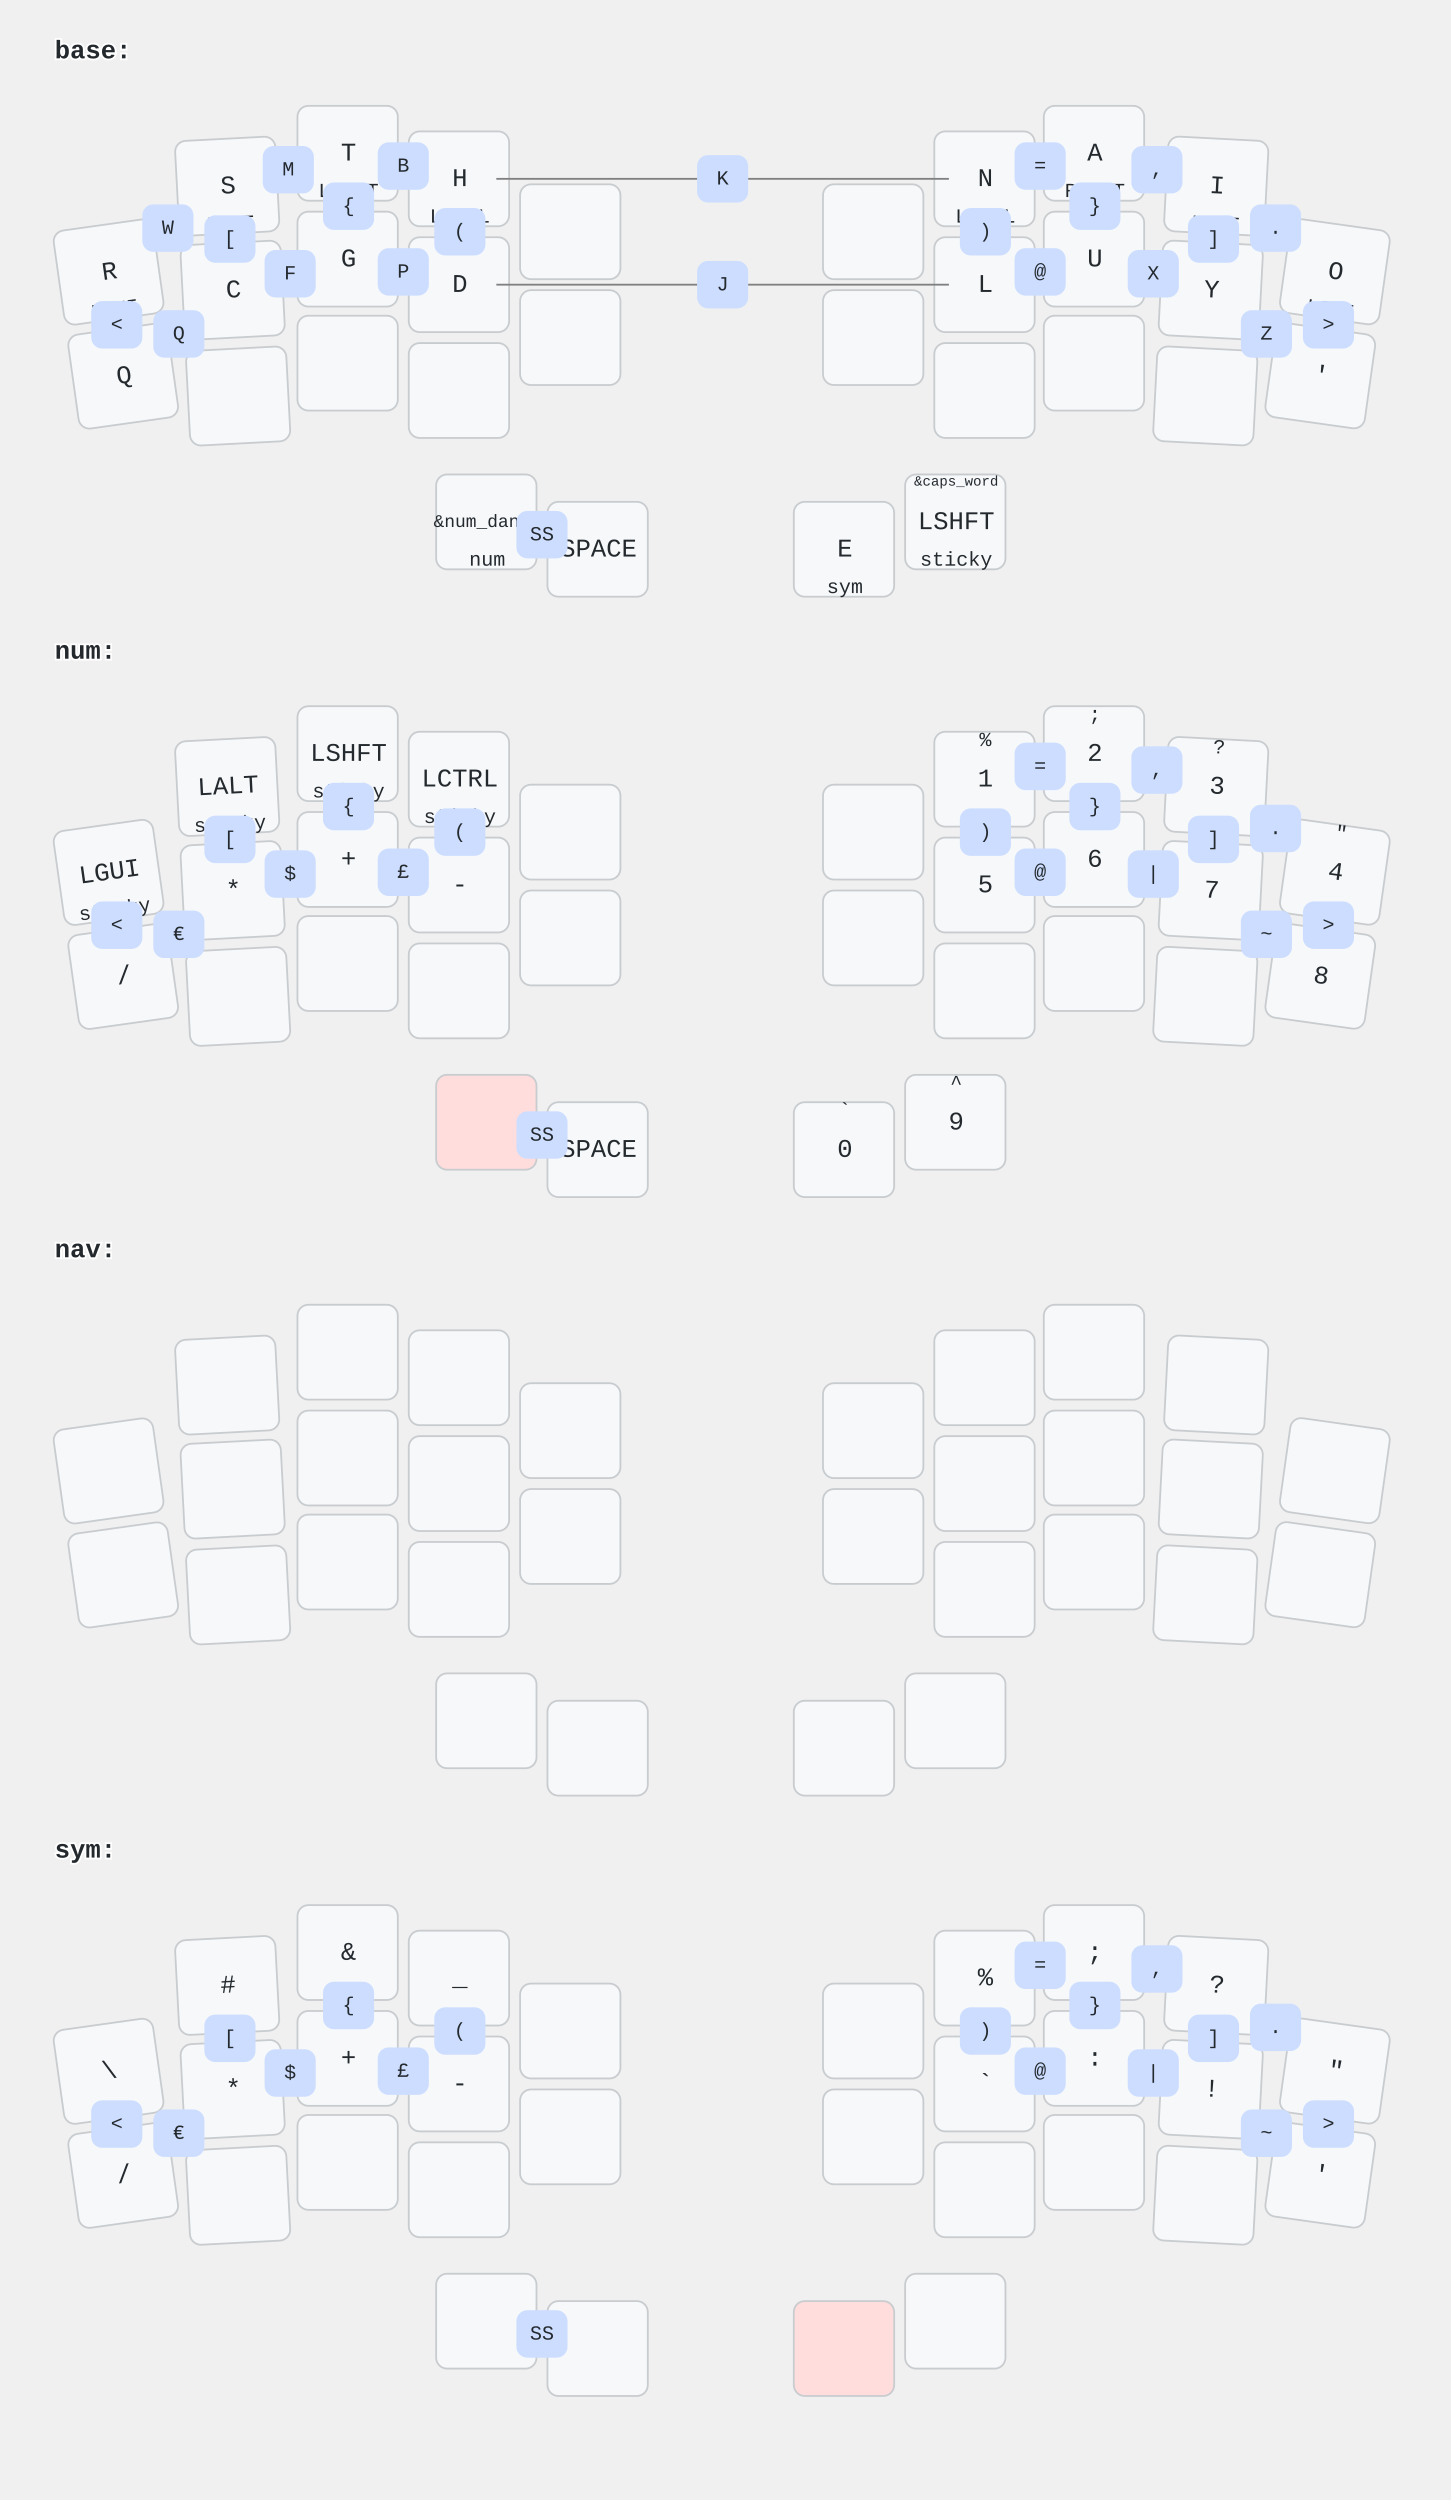
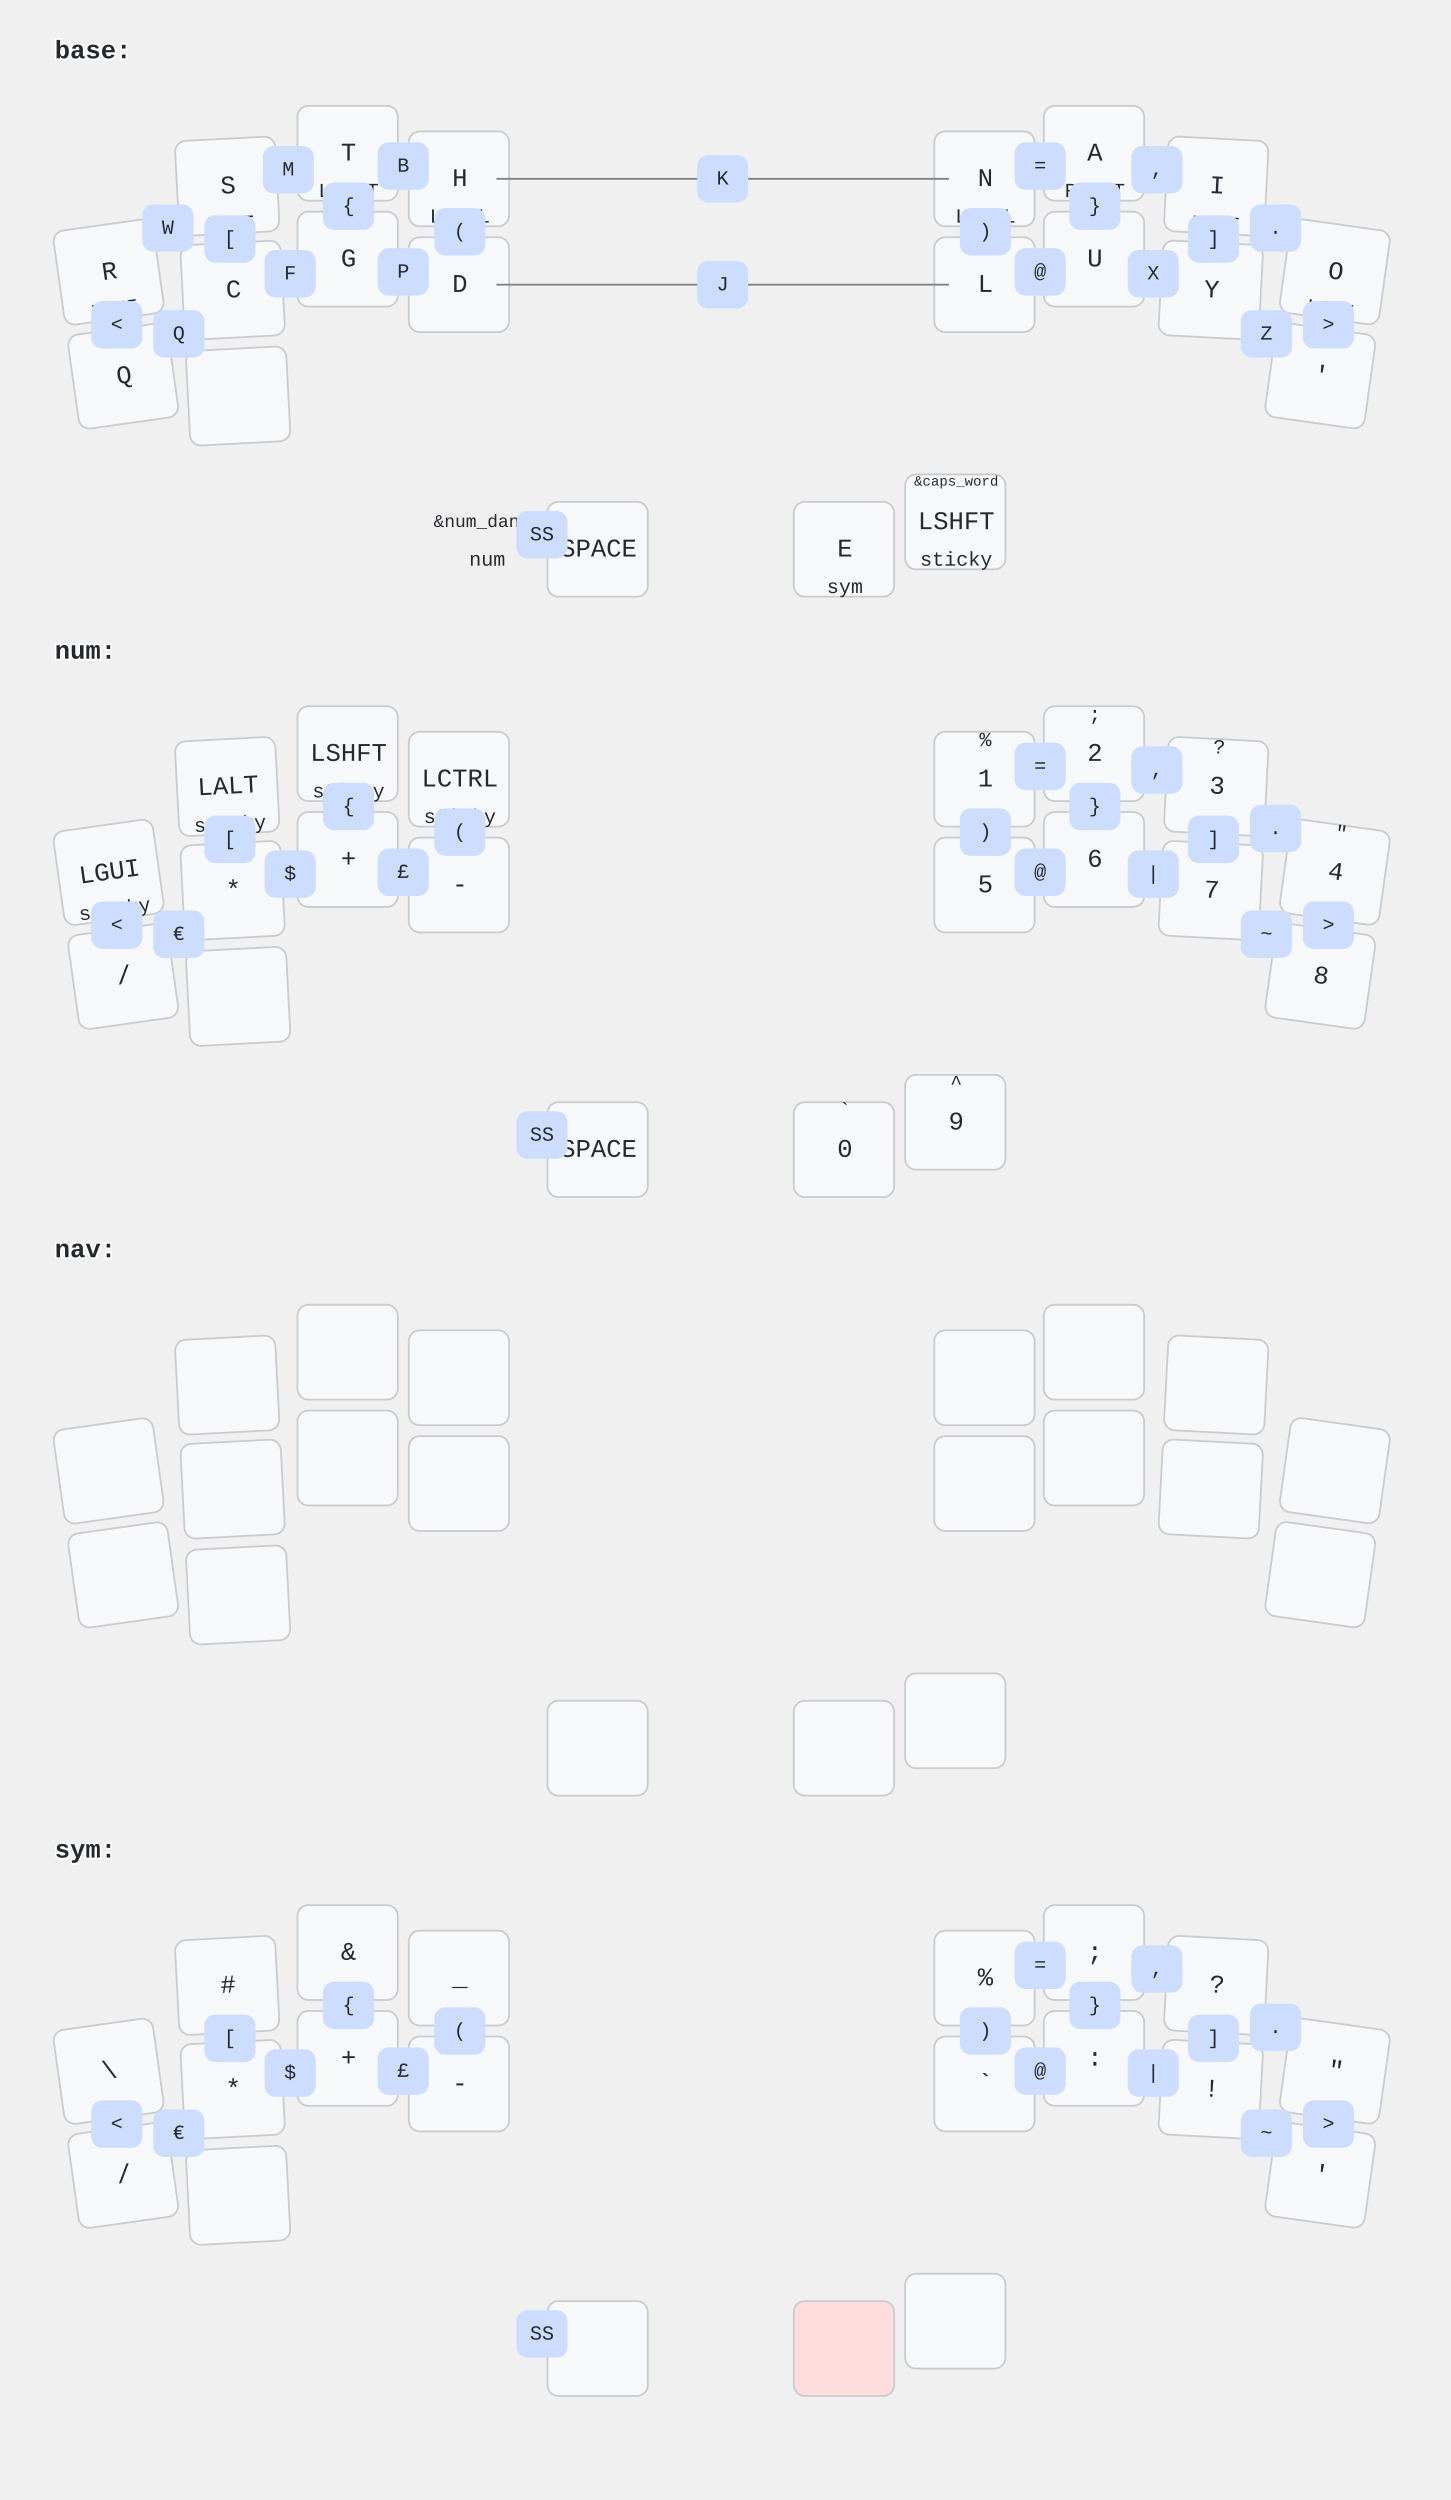
<svg xmlns="http://www.w3.org/2000/svg" width="795" height="1370" viewBox="0 0 795 1370" class="keymap">
  <style>/* inherit t  o force styles through use tags */
svg path {
    fill: inherit;
}

/* font and background color specifications */
svg.keymap {
    font-family: SFMono-Regular,Consolas,Liberation Mono,Menlo,monospace;
    font-size: 14px;
    font-kerning: normal;
    text-rendering: optimizeLegibility;
    fill: #24292e;
}

/* default key styling */
rect.key {
    fill: #f6f8fa;
    stroke: #c9cccf;
    stroke-width: 1;
}

/* default key side styling, only used is draw_key_sides is set */
rect.side {
    filter: brightness(90%);
}

/* color accent for combo boxes */
rect.combo, rect.combo-separate {
    fill: #cdf;
}

/* color accent for held keys */
rect.held, rect.combo.held {
    fill: #fdd;
}

/* color accent for ghost (optional) keys */
rect.ghost, rect.combo.ghost {
    display: none;
}

text {
    text-anchor: middle;
    dominant-baseline: middle;
}

/* styling for layer labels */
text.label {
    font-weight: bold;
    text-anchor: start;
    stroke: white;
    stroke-width: 2;
    paint-order: stroke;
}

/* styling for combo tap, and key hold/shifted label text */
text.combo, text.hold, text.shifted {
    font-size: 11px;
}

text.hold {
    text-anchor: middle;
    dominant-baseline: auto;
}

text.shifted {
    text-anchor: middle;
    dominant-baseline: hanging;
}

/* styling for hold/shifted label text in combo box */
text.combo.hold, text.combo.shifted {
    font-size: 8px;
}

/* lighter symbol for transparent keys */
text.trans {
    fill: #7b7e81;
}

/* styling for combo dendrons */
path.combo {
    stroke-width: 1;
    stroke: gray;
    fill: none;
}

/* Start Tabler Icons Cleanup */
/* cannot use height/width with glyphs */
.icon-tabler &gt; path {
    fill: inherit;
    stroke: inherit;
    stroke-width: 2;
}
/* hide tabler's default box */
.icon-tabler &gt; path[stroke="none"][fill="none"] {
    visibility: hidden;
}
/* End Tabler Icons Cleanup */
</style>
  <g transform="translate(30, 0)" class="layer-base">
    <text x="0" y="28" class="label">base:</text>
    <g transform="translate(0, 56)">
      <g transform="translate(30, 93) rotate(-8.0)" class="key keypos-0">
        <rect rx="6" ry="6" x="-28" y="-26" width="55" height="52" class="key" />
        <text x="0" y="0" class="key tap">R</text>
        <text x="0" y="24" class="key hold">LGUI</text>
      </g>
      <g transform="translate(95, 46) rotate(-3.0)" class="key keypos-1">
        <rect rx="6" ry="6" x="-28" y="-26" width="55" height="52" class="key" />
        <text x="0" y="0" class="key tap">S</text>
        <text x="0" y="24" class="key hold">LALT</text>
      </g>
      <g transform="translate(161, 28)" class="key keypos-2">
        <rect rx="6" ry="6" x="-28" y="-26" width="55" height="52" class="key" />
        <text x="0" y="0" class="key tap">T</text>
        <text x="0" y="24" class="key hold">LSHFT</text>
      </g>
      <g transform="translate(222, 42)" class="key keypos-3">
        <rect rx="6" ry="6" x="-28" y="-26" width="55" height="52" class="key" />
        <text x="0" y="0" class="key tap">H</text>
        <text x="0" y="24" class="key hold">LCTRL</text>
      </g>
-       <g transform="translate(283, 71)" class="key trans keypos-4">
-         <rect rx="6" ry="6" x="-28" y="-26" width="55" height="52" class="key trans" />
-       </g>
-       <g transform="translate(449, 71)" class="key trans keypos-5">
-         <rect rx="6" ry="6" x="-28" y="-26" width="55" height="52" class="key trans" />
+       <g transform="translate(283, 71)" class="key ghost keypos-4">
+         <rect rx="6" ry="6" x="-28" y="-26" width="55" height="52" class="key ghost" />
+       </g>
+       <g transform="translate(449, 71)" class="key ghost keypos-5">
+         <rect rx="6" ry="6" x="-28" y="-26" width="55" height="52" class="key ghost" />
      </g>
      <g transform="translate(510, 42)" class="key keypos-6">
        <rect rx="6" ry="6" x="-28" y="-26" width="55" height="52" class="key" />
        <text x="0" y="0" class="key tap">N</text>
        <text x="0" y="24" class="key hold">LCTRL</text>
      </g>
      <g transform="translate(570, 28)" class="key keypos-7">
        <rect rx="6" ry="6" x="-28" y="-26" width="55" height="52" class="key" />
        <text x="0" y="0" class="key tap">A</text>
        <text x="0" y="24" class="key hold">RSHFT</text>
      </g>
      <g transform="translate(637, 46) rotate(3.0)" class="key keypos-8">
        <rect rx="6" ry="6" x="-28" y="-26" width="55" height="52" class="key" />
        <text x="0" y="0" class="key tap">I</text>
        <text x="0" y="24" class="key hold">LALT</text>
      </g>
      <g transform="translate(702, 93) rotate(8.0)" class="key keypos-9">
        <rect rx="6" ry="6" x="-28" y="-26" width="55" height="52" class="key" />
        <text x="0" y="0" class="key tap">O</text>
        <text x="0" y="24" class="key hold">LGUI</text>
      </g>
      <g transform="translate(38, 150) rotate(-8.0)" class="key keypos-10">
        <rect rx="6" ry="6" x="-28" y="-26" width="55" height="52" class="key" />
        <text x="0" y="0" class="key tap">Q</text>
      </g>
      <g transform="translate(98, 103) rotate(-3.0)" class="key keypos-11">
        <rect rx="6" ry="6" x="-28" y="-26" width="55" height="52" class="key" />
        <text x="0" y="0" class="key tap">C</text>
      </g>
      <g transform="translate(161, 86)" class="key keypos-12">
        <rect rx="6" ry="6" x="-28" y="-26" width="55" height="52" class="key" />
        <text x="0" y="0" class="key tap">G</text>
      </g>
      <g transform="translate(222, 100)" class="key keypos-13">
        <rect rx="6" ry="6" x="-28" y="-26" width="55" height="52" class="key" />
        <text x="0" y="0" class="key tap">D</text>
      </g>
-       <g transform="translate(283, 129)" class="key trans keypos-14">
-         <rect rx="6" ry="6" x="-28" y="-26" width="55" height="52" class="key trans" />
-       </g>
-       <g transform="translate(449, 129)" class="key trans keypos-15">
-         <rect rx="6" ry="6" x="-28" y="-26" width="55" height="52" class="key trans" />
+       <g transform="translate(283, 129)" class="key ghost keypos-14">
+         <rect rx="6" ry="6" x="-28" y="-26" width="55" height="52" class="key ghost" />
+       </g>
+       <g transform="translate(449, 129)" class="key ghost keypos-15">
+         <rect rx="6" ry="6" x="-28" y="-26" width="55" height="52" class="key ghost" />
      </g>
      <g transform="translate(510, 100)" class="key keypos-16">
        <rect rx="6" ry="6" x="-28" y="-26" width="55" height="52" class="key" />
        <text x="0" y="0" class="key tap">L</text>
      </g>
      <g transform="translate(570, 86)" class="key keypos-17">
        <rect rx="6" ry="6" x="-28" y="-26" width="55" height="52" class="key" />
        <text x="0" y="0" class="key tap">U</text>
      </g>
      <g transform="translate(634, 103) rotate(3.0)" class="key keypos-18">
        <rect rx="6" ry="6" x="-28" y="-26" width="55" height="52" class="key" />
        <text x="0" y="0" class="key tap">Y</text>
      </g>
      <g transform="translate(694, 150) rotate(8.0)" class="key keypos-19">
        <rect rx="6" ry="6" x="-28" y="-26" width="55" height="52" class="key" />
        <text x="0" y="0" class="key tap">'</text>
      </g>
      <g transform="translate(101, 161) rotate(-3.0)" class="key trans keypos-20">
        <rect rx="6" ry="6" x="-28" y="-26" width="55" height="52" class="key trans" />
      </g>
-       <g transform="translate(161, 143)" class="key trans keypos-21">
-         <rect rx="6" ry="6" x="-28" y="-26" width="55" height="52" class="key trans" />
-       </g>
-       <g transform="translate(222, 158)" class="key trans keypos-22">
-         <rect rx="6" ry="6" x="-28" y="-26" width="55" height="52" class="key trans" />
-       </g>
-       <g transform="translate(510, 158)" class="key trans keypos-23">
-         <rect rx="6" ry="6" x="-28" y="-26" width="55" height="52" class="key trans" />
-       </g>
-       <g transform="translate(570, 143)" class="key trans keypos-24">
-         <rect rx="6" ry="6" x="-28" y="-26" width="55" height="52" class="key trans" />
-       </g>
-       <g transform="translate(631, 161) rotate(3.0)" class="key trans keypos-25">
-         <rect rx="6" ry="6" x="-28" y="-26" width="55" height="52" class="key trans" />
-       </g>
-       <g transform="translate(237, 230)" class="key keypos-26">
-         <rect rx="6" ry="6" x="-28" y="-26" width="55" height="52" class="key" />
-         <text x="0" y="0" class="key tap">
+       <g transform="translate(161, 143)" class="key ghost keypos-21">
+         <rect rx="6" ry="6" x="-28" y="-26" width="55" height="52" class="key ghost" />
+       </g>
+       <g transform="translate(222, 158)" class="key ghost keypos-22">
+         <rect rx="6" ry="6" x="-28" y="-26" width="55" height="52" class="key ghost" />
+       </g>
+       <g transform="translate(510, 158)" class="key ghost keypos-23">
+         <rect rx="6" ry="6" x="-28" y="-26" width="55" height="52" class="key ghost" />
+       </g>
+       <g transform="translate(570, 143)" class="key ghost keypos-24">
+         <rect rx="6" ry="6" x="-28" y="-26" width="55" height="52" class="key ghost" />
+       </g>
+       <g transform="translate(631, 161) rotate(3.0)" class="key ghost keypos-25">
+         <rect rx="6" ry="6" x="-28" y="-26" width="55" height="52" class="key ghost" />
+       </g>
+       <g transform="translate(237, 230)" class="key ghost keypos-26">
+         <rect rx="6" ry="6" x="-28" y="-26" width="55" height="52" class="key ghost" />
+         <text x="0" y="0" class="key ghost tap">
          <tspan style="font-size: 70%">&amp;num_dance</tspan>
        </text>
-         <text x="0" y="24" class="key hold">num</text>
+         <text x="0" y="24" class="key ghost hold">num</text>
      </g>
      <g transform="translate(298, 245)" class="key keypos-27">
        <rect rx="6" ry="6" x="-28" y="-26" width="55" height="52" class="key" />
        <text x="0" y="0" class="key tap">SPACE</text>
      </g>
      <g transform="translate(433, 245)" class="key keypos-28">
        <rect rx="6" ry="6" x="-28" y="-26" width="55" height="52" class="key" />
        <text x="0" y="0" class="key tap">E</text>
        <text x="0" y="24" class="key hold">sym</text>
      </g>
      <g transform="translate(494, 230)" class="key keypos-29">
        <rect rx="6" ry="6" x="-28" y="-26" width="55" height="52" class="key" />
        <text x="0" y="0" class="key tap">LSHFT</text>
        <text x="0" y="24" class="key hold">sticky</text>
        <text x="0" y="-24" class="key shifted">
          <tspan style="font-size: 70%">&amp;caps_word</tspan>
        </text>
      </g>
      <g class="combo combopos-0">
        <rect rx="6" ry="6" x="48" y="56" width="28" height="26" class="combo" />
        <text x="62" y="69" class="combo tap">W</text>
      </g>
      <g class="combo combopos-1">
        <rect rx="6" ry="6" x="114" y="24" width="28" height="26" class="combo" />
        <text x="128" y="37" class="combo tap">M</text>
      </g>
      <g class="combo combopos-2">
        <rect rx="6" ry="6" x="177" y="22" width="28" height="26" class="combo" />
        <text x="191" y="35" class="combo tap">B</text>
      </g>
      <g class="combo combopos-3">
        <path d="M366,42 l-124,0" class="combo" />
        <path d="M366,42 l124,0" class="combo" />
        <rect rx="6" ry="6" x="352" y="29" width="28" height="26" class="combo" />
        <text x="366" y="42" class="combo tap">K</text>
      </g>
      <g class="combo combopos-4">
        <rect rx="6" ry="6" x="526" y="22" width="28" height="26" class="combo" />
        <text x="540" y="35" class="combo tap">=</text>
      </g>
      <g class="combo combopos-5">
        <rect rx="6" ry="6" x="590" y="24" width="28" height="26" class="combo" />
        <text x="604" y="37" class="combo tap">,</text>
      </g>
      <g class="combo combopos-6">
        <rect rx="6" ry="6" x="655" y="56" width="28" height="26" class="combo" />
        <text x="669" y="69" class="combo tap">.</text>
      </g>
      <g class="combo combopos-7">
        <rect rx="6" ry="6" x="54" y="114" width="28" height="26" class="combo" />
        <text x="68" y="127" class="combo tap">Q</text>
      </g>
      <g class="combo combopos-8">
        <rect rx="6" ry="6" x="115" y="81" width="28" height="26" class="combo" />
        <text x="129" y="94" class="combo tap">F</text>
      </g>
      <g class="combo combopos-9">
        <rect rx="6" ry="6" x="177" y="80" width="28" height="26" class="combo" />
        <text x="191" y="93" class="combo tap">P</text>
      </g>
      <g class="combo combopos-10">
        <path d="M366,100 l-124,0" class="combo" />
        <path d="M366,100 l124,0" class="combo" />
        <rect rx="6" ry="6" x="352" y="87" width="28" height="26" class="combo" />
        <text x="366" y="100" class="combo tap">J</text>
      </g>
      <g class="combo combopos-11">
        <rect rx="6" ry="6" x="526" y="80" width="28" height="26" class="combo" />
        <text x="540" y="93" class="combo tap">@</text>
      </g>
      <g class="combo combopos-12">
        <rect rx="6" ry="6" x="588" y="81" width="28" height="26" class="combo" />
        <text x="602" y="94" class="combo tap">X</text>
      </g>
      <g class="combo combopos-13">
        <rect rx="6" ry="6" x="650" y="114" width="28" height="26" class="combo" />
        <text x="664" y="127" class="combo tap">Z</text>
      </g>
      <g class="combo combopos-14">
        <rect rx="6" ry="6" x="253" y="224" width="28" height="26" class="combo" />
        <text x="267" y="237" class="combo tap">SS</text>
      </g>
      <g class="combo combopos-15">
        <rect rx="6" ry="6" x="20" y="109" width="28" height="26" class="combo" />
        <text x="34" y="122" class="combo tap">&lt;</text>
      </g>
      <g class="combo combopos-16">
        <rect rx="6" ry="6" x="82" y="62" width="28" height="26" class="combo" />
        <text x="96" y="75" class="combo tap">[</text>
      </g>
      <g class="combo combopos-17">
        <rect rx="6" ry="6" x="147" y="44" width="28" height="26" class="combo" />
        <text x="161" y="57" class="combo tap">{</text>
      </g>
      <g class="combo combopos-18">
        <rect rx="6" ry="6" x="208" y="58" width="28" height="26" class="combo" />
        <text x="222" y="71" class="combo tap">(</text>
      </g>
      <g class="combo combopos-19">
        <rect rx="6" ry="6" x="496" y="58" width="28" height="26" class="combo" />
        <text x="510" y="71" class="combo tap">)</text>
      </g>
      <g class="combo combopos-20">
        <rect rx="6" ry="6" x="556" y="44" width="28" height="26" class="combo" />
        <text x="570" y="57" class="combo tap">}</text>
      </g>
      <g class="combo combopos-21">
        <rect rx="6" ry="6" x="621" y="62" width="28" height="26" class="combo" />
        <text x="635" y="75" class="combo tap">]</text>
      </g>
      <g class="combo combopos-22">
        <rect rx="6" ry="6" x="684" y="109" width="28" height="26" class="combo" />
        <text x="698" y="122" class="combo tap">&gt;</text>
      </g>
    </g>
  </g>
  <g transform="translate(30, 329)" class="layer-num">
    <text x="0" y="28" class="label">num:</text>
    <g transform="translate(0, 56)">
      <g transform="translate(30, 93) rotate(-8.0)" class="key keypos-0">
        <rect rx="6" ry="6" x="-28" y="-26" width="55" height="52" class="key" />
        <text x="0" y="0" class="key tap">LGUI</text>
        <text x="0" y="24" class="key hold">sticky</text>
      </g>
      <g transform="translate(95, 46) rotate(-3.0)" class="key keypos-1">
        <rect rx="6" ry="6" x="-28" y="-26" width="55" height="52" class="key" />
        <text x="0" y="0" class="key tap">LALT</text>
        <text x="0" y="24" class="key hold">sticky</text>
      </g>
      <g transform="translate(161, 28)" class="key keypos-2">
        <rect rx="6" ry="6" x="-28" y="-26" width="55" height="52" class="key" />
        <text x="0" y="0" class="key tap">LSHFT</text>
        <text x="0" y="24" class="key hold">sticky</text>
      </g>
      <g transform="translate(222, 42)" class="key keypos-3">
        <rect rx="6" ry="6" x="-28" y="-26" width="55" height="52" class="key" />
        <text x="0" y="0" class="key tap">LCTRL</text>
        <text x="0" y="24" class="key hold">sticky</text>
      </g>
-       <g transform="translate(283, 71)" class="key trans keypos-4">
-         <rect rx="6" ry="6" x="-28" y="-26" width="55" height="52" class="key trans" />
-       </g>
-       <g transform="translate(449, 71)" class="key trans keypos-5">
-         <rect rx="6" ry="6" x="-28" y="-26" width="55" height="52" class="key trans" />
+       <g transform="translate(283, 71)" class="key ghost keypos-4">
+         <rect rx="6" ry="6" x="-28" y="-26" width="55" height="52" class="key ghost" />
+       </g>
+       <g transform="translate(449, 71)" class="key ghost keypos-5">
+         <rect rx="6" ry="6" x="-28" y="-26" width="55" height="52" class="key ghost" />
      </g>
      <g transform="translate(510, 42)" class="key keypos-6">
        <rect rx="6" ry="6" x="-28" y="-26" width="55" height="52" class="key" />
        <text x="0" y="0" class="key tap">1</text>
        <text x="0" y="-24" class="key shifted">%</text>
      </g>
      <g transform="translate(570, 28)" class="key keypos-7">
        <rect rx="6" ry="6" x="-28" y="-26" width="55" height="52" class="key" />
        <text x="0" y="0" class="key tap">2</text>
        <text x="0" y="-24" class="key shifted">;</text>
      </g>
      <g transform="translate(637, 46) rotate(3.0)" class="key keypos-8">
        <rect rx="6" ry="6" x="-28" y="-26" width="55" height="52" class="key" />
        <text x="0" y="0" class="key tap">3</text>
        <text x="0" y="-24" class="key shifted">?</text>
      </g>
      <g transform="translate(702, 93) rotate(8.0)" class="key keypos-9">
        <rect rx="6" ry="6" x="-28" y="-26" width="55" height="52" class="key" />
        <text x="0" y="0" class="key tap">4</text>
        <text x="0" y="-24" class="key shifted">"</text>
      </g>
      <g transform="translate(38, 150) rotate(-8.0)" class="key keypos-10">
        <rect rx="6" ry="6" x="-28" y="-26" width="55" height="52" class="key" />
        <text x="0" y="0" class="key tap">/</text>
        <text x="0" y="-24" class="key shifted">\</text>
      </g>
      <g transform="translate(98, 103) rotate(-3.0)" class="key keypos-11">
        <rect rx="6" ry="6" x="-28" y="-26" width="55" height="52" class="key" />
        <text x="0" y="0" class="key tap">*</text>
        <text x="0" y="-24" class="key shifted">#</text>
      </g>
      <g transform="translate(161, 86)" class="key keypos-12">
        <rect rx="6" ry="6" x="-28" y="-26" width="55" height="52" class="key" />
        <text x="0" y="0" class="key tap">+</text>
        <text x="0" y="-24" class="key shifted">&amp;</text>
      </g>
      <g transform="translate(222, 100)" class="key keypos-13">
        <rect rx="6" ry="6" x="-28" y="-26" width="55" height="52" class="key" />
        <text x="0" y="0" class="key tap">-</text>
        <text x="0" y="-24" class="key shifted">_</text>
      </g>
-       <g transform="translate(283, 129)" class="key trans keypos-14">
-         <rect rx="6" ry="6" x="-28" y="-26" width="55" height="52" class="key trans" />
-       </g>
-       <g transform="translate(449, 129)" class="key trans keypos-15">
-         <rect rx="6" ry="6" x="-28" y="-26" width="55" height="52" class="key trans" />
+       <g transform="translate(283, 129)" class="key ghost keypos-14">
+         <rect rx="6" ry="6" x="-28" y="-26" width="55" height="52" class="key ghost" />
+       </g>
+       <g transform="translate(449, 129)" class="key ghost keypos-15">
+         <rect rx="6" ry="6" x="-28" y="-26" width="55" height="52" class="key ghost" />
      </g>
      <g transform="translate(510, 100)" class="key keypos-16">
        <rect rx="6" ry="6" x="-28" y="-26" width="55" height="52" class="key" />
        <text x="0" y="0" class="key tap">5</text>
        <text x="0" y="-24" class="key shifted">`</text>
      </g>
      <g transform="translate(570, 86)" class="key keypos-17">
        <rect rx="6" ry="6" x="-28" y="-26" width="55" height="52" class="key" />
        <text x="0" y="0" class="key tap">6</text>
        <text x="0" y="-24" class="key shifted">:</text>
      </g>
      <g transform="translate(634, 103) rotate(3.0)" class="key keypos-18">
        <rect rx="6" ry="6" x="-28" y="-26" width="55" height="52" class="key" />
        <text x="0" y="0" class="key tap">7</text>
        <text x="0" y="-24" class="key shifted">!</text>
      </g>
      <g transform="translate(694, 150) rotate(8.0)" class="key keypos-19">
        <rect rx="6" ry="6" x="-28" y="-26" width="55" height="52" class="key" />
        <text x="0" y="0" class="key tap">8</text>
        <text x="0" y="-24" class="key shifted">'</text>
      </g>
      <g transform="translate(101, 161) rotate(-3.0)" class="key trans keypos-20">
        <rect rx="6" ry="6" x="-28" y="-26" width="55" height="52" class="key trans" />
      </g>
-       <g transform="translate(161, 143)" class="key trans keypos-21">
-         <rect rx="6" ry="6" x="-28" y="-26" width="55" height="52" class="key trans" />
-       </g>
-       <g transform="translate(222, 158)" class="key trans keypos-22">
-         <rect rx="6" ry="6" x="-28" y="-26" width="55" height="52" class="key trans" />
-       </g>
-       <g transform="translate(510, 158)" class="key trans keypos-23">
-         <rect rx="6" ry="6" x="-28" y="-26" width="55" height="52" class="key trans" />
-       </g>
-       <g transform="translate(570, 143)" class="key trans keypos-24">
-         <rect rx="6" ry="6" x="-28" y="-26" width="55" height="52" class="key trans" />
-       </g>
-       <g transform="translate(631, 161) rotate(3.0)" class="key trans keypos-25">
-         <rect rx="6" ry="6" x="-28" y="-26" width="55" height="52" class="key trans" />
-       </g>
-       <g transform="translate(237, 230)" class="key held keypos-26">
-         <rect rx="6" ry="6" x="-28" y="-26" width="55" height="52" class="key held" />
+       <g transform="translate(161, 143)" class="key ghost keypos-21">
+         <rect rx="6" ry="6" x="-28" y="-26" width="55" height="52" class="key ghost" />
+       </g>
+       <g transform="translate(222, 158)" class="key ghost keypos-22">
+         <rect rx="6" ry="6" x="-28" y="-26" width="55" height="52" class="key ghost" />
+       </g>
+       <g transform="translate(510, 158)" class="key ghost keypos-23">
+         <rect rx="6" ry="6" x="-28" y="-26" width="55" height="52" class="key ghost" />
+       </g>
+       <g transform="translate(570, 143)" class="key ghost keypos-24">
+         <rect rx="6" ry="6" x="-28" y="-26" width="55" height="52" class="key ghost" />
+       </g>
+       <g transform="translate(631, 161) rotate(3.0)" class="key ghost keypos-25">
+         <rect rx="6" ry="6" x="-28" y="-26" width="55" height="52" class="key ghost" />
+       </g>
+       <g transform="translate(237, 230)" class="key ghost keypos-26">
+         <rect rx="6" ry="6" x="-28" y="-26" width="55" height="52" class="key ghost" />
      </g>
      <g transform="translate(298, 245)" class="key keypos-27">
        <rect rx="6" ry="6" x="-28" y="-26" width="55" height="52" class="key" />
        <text x="0" y="0" class="key tap">SPACE</text>
      </g>
      <g transform="translate(433, 245)" class="key keypos-28">
        <rect rx="6" ry="6" x="-28" y="-26" width="55" height="52" class="key" />
        <text x="0" y="0" class="key tap">0</text>
        <text x="0" y="-24" class="key shifted">`</text>
      </g>
      <g transform="translate(494, 230)" class="key keypos-29">
        <rect rx="6" ry="6" x="-28" y="-26" width="55" height="52" class="key" />
        <text x="0" y="0" class="key tap">9</text>
        <text x="0" y="-24" class="key shifted">^</text>
      </g>
      <g class="combo combopos-0">
        <rect rx="6" ry="6" x="526" y="22" width="28" height="26" class="combo" />
        <text x="540" y="35" class="combo tap">=</text>
      </g>
      <g class="combo combopos-1">
        <rect rx="6" ry="6" x="590" y="24" width="28" height="26" class="combo" />
        <text x="604" y="37" class="combo tap">,</text>
      </g>
      <g class="combo combopos-2">
        <rect rx="6" ry="6" x="655" y="56" width="28" height="26" class="combo" />
        <text x="669" y="69" class="combo tap">.</text>
      </g>
      <g class="combo combopos-3">
        <rect rx="6" ry="6" x="526" y="80" width="28" height="26" class="combo" />
        <text x="540" y="93" class="combo tap">@</text>
      </g>
      <g class="combo combopos-4">
        <rect rx="6" ry="6" x="253" y="224" width="28" height="26" class="combo" />
        <text x="267" y="237" class="combo tap">SS</text>
      </g>
      <g class="combo combopos-5">
        <rect rx="6" ry="6" x="20" y="109" width="28" height="26" class="combo" />
        <text x="34" y="122" class="combo tap">&lt;</text>
      </g>
      <g class="combo combopos-6">
        <rect rx="6" ry="6" x="82" y="62" width="28" height="26" class="combo" />
        <text x="96" y="75" class="combo tap">[</text>
      </g>
      <g class="combo combopos-7">
        <rect rx="6" ry="6" x="147" y="44" width="28" height="26" class="combo" />
        <text x="161" y="57" class="combo tap">{</text>
      </g>
      <g class="combo combopos-8">
        <rect rx="6" ry="6" x="208" y="58" width="28" height="26" class="combo" />
        <text x="222" y="71" class="combo tap">(</text>
      </g>
      <g class="combo combopos-9">
        <rect rx="6" ry="6" x="496" y="58" width="28" height="26" class="combo" />
        <text x="510" y="71" class="combo tap">)</text>
      </g>
      <g class="combo combopos-10">
        <rect rx="6" ry="6" x="556" y="44" width="28" height="26" class="combo" />
        <text x="570" y="57" class="combo tap">}</text>
      </g>
      <g class="combo combopos-11">
        <rect rx="6" ry="6" x="621" y="62" width="28" height="26" class="combo" />
        <text x="635" y="75" class="combo tap">]</text>
      </g>
      <g class="combo combopos-12">
        <rect rx="6" ry="6" x="684" y="109" width="28" height="26" class="combo" />
        <text x="698" y="122" class="combo tap">&gt;</text>
      </g>
      <g class="combo combopos-13">
        <rect rx="6" ry="6" x="54" y="114" width="28" height="26" class="combo" />
        <text x="68" y="127" class="combo tap">€</text>
      </g>
      <g class="combo combopos-14">
        <rect rx="6" ry="6" x="115" y="81" width="28" height="26" class="combo" />
        <text x="129" y="94" class="combo tap">$</text>
      </g>
      <g class="combo combopos-15">
        <rect rx="6" ry="6" x="177" y="80" width="28" height="26" class="combo" />
        <text x="191" y="93" class="combo tap">£</text>
      </g>
      <g class="combo combopos-16">
        <rect rx="6" ry="6" x="588" y="81" width="28" height="26" class="combo" />
        <text x="602" y="94" class="combo tap">|</text>
      </g>
      <g class="combo combopos-17">
        <rect rx="6" ry="6" x="650" y="114" width="28" height="26" class="combo" />
        <text x="664" y="127" class="combo tap">~</text>
      </g>
    </g>
  </g>
  <g transform="translate(30, 657)" class="layer-nav">
    <text x="0" y="28" class="label">nav:</text>
    <g transform="translate(0, 56)">
      <g transform="translate(30, 93) rotate(-8.0)" class="key trans keypos-0">
        <rect rx="6" ry="6" x="-28" y="-26" width="55" height="52" class="key trans" />
      </g>
      <g transform="translate(95, 46) rotate(-3.0)" class="key trans keypos-1">
        <rect rx="6" ry="6" x="-28" y="-26" width="55" height="52" class="key trans" />
      </g>
      <g transform="translate(161, 28)" class="key trans keypos-2">
        <rect rx="6" ry="6" x="-28" y="-26" width="55" height="52" class="key trans" />
      </g>
      <g transform="translate(222, 42)" class="key trans keypos-3">
        <rect rx="6" ry="6" x="-28" y="-26" width="55" height="52" class="key trans" />
      </g>
-       <g transform="translate(283, 71)" class="key trans keypos-4">
-         <rect rx="6" ry="6" x="-28" y="-26" width="55" height="52" class="key trans" />
-       </g>
-       <g transform="translate(449, 71)" class="key trans keypos-5">
-         <rect rx="6" ry="6" x="-28" y="-26" width="55" height="52" class="key trans" />
+       <g transform="translate(283, 71)" class="key ghost keypos-4">
+         <rect rx="6" ry="6" x="-28" y="-26" width="55" height="52" class="key ghost" />
+       </g>
+       <g transform="translate(449, 71)" class="key ghost keypos-5">
+         <rect rx="6" ry="6" x="-28" y="-26" width="55" height="52" class="key ghost" />
      </g>
      <g transform="translate(510, 42)" class="key trans keypos-6">
        <rect rx="6" ry="6" x="-28" y="-26" width="55" height="52" class="key trans" />
      </g>
      <g transform="translate(570, 28)" class="key trans keypos-7">
        <rect rx="6" ry="6" x="-28" y="-26" width="55" height="52" class="key trans" />
      </g>
      <g transform="translate(637, 46) rotate(3.0)" class="key trans keypos-8">
        <rect rx="6" ry="6" x="-28" y="-26" width="55" height="52" class="key trans" />
      </g>
      <g transform="translate(702, 93) rotate(8.0)" class="key trans keypos-9">
        <rect rx="6" ry="6" x="-28" y="-26" width="55" height="52" class="key trans" />
      </g>
      <g transform="translate(38, 150) rotate(-8.0)" class="key trans keypos-10">
        <rect rx="6" ry="6" x="-28" y="-26" width="55" height="52" class="key trans" />
      </g>
      <g transform="translate(98, 103) rotate(-3.0)" class="key trans keypos-11">
        <rect rx="6" ry="6" x="-28" y="-26" width="55" height="52" class="key trans" />
      </g>
      <g transform="translate(161, 86)" class="key trans keypos-12">
        <rect rx="6" ry="6" x="-28" y="-26" width="55" height="52" class="key trans" />
      </g>
      <g transform="translate(222, 100)" class="key trans keypos-13">
        <rect rx="6" ry="6" x="-28" y="-26" width="55" height="52" class="key trans" />
      </g>
-       <g transform="translate(283, 129)" class="key trans keypos-14">
-         <rect rx="6" ry="6" x="-28" y="-26" width="55" height="52" class="key trans" />
-       </g>
-       <g transform="translate(449, 129)" class="key trans keypos-15">
-         <rect rx="6" ry="6" x="-28" y="-26" width="55" height="52" class="key trans" />
+       <g transform="translate(283, 129)" class="key ghost keypos-14">
+         <rect rx="6" ry="6" x="-28" y="-26" width="55" height="52" class="key ghost" />
+       </g>
+       <g transform="translate(449, 129)" class="key ghost keypos-15">
+         <rect rx="6" ry="6" x="-28" y="-26" width="55" height="52" class="key ghost" />
      </g>
      <g transform="translate(510, 100)" class="key trans keypos-16">
        <rect rx="6" ry="6" x="-28" y="-26" width="55" height="52" class="key trans" />
      </g>
      <g transform="translate(570, 86)" class="key trans keypos-17">
        <rect rx="6" ry="6" x="-28" y="-26" width="55" height="52" class="key trans" />
      </g>
      <g transform="translate(634, 103) rotate(3.0)" class="key trans keypos-18">
        <rect rx="6" ry="6" x="-28" y="-26" width="55" height="52" class="key trans" />
      </g>
      <g transform="translate(694, 150) rotate(8.0)" class="key trans keypos-19">
        <rect rx="6" ry="6" x="-28" y="-26" width="55" height="52" class="key trans" />
      </g>
      <g transform="translate(101, 161) rotate(-3.0)" class="key trans keypos-20">
        <rect rx="6" ry="6" x="-28" y="-26" width="55" height="52" class="key trans" />
      </g>
-       <g transform="translate(161, 143)" class="key trans keypos-21">
-         <rect rx="6" ry="6" x="-28" y="-26" width="55" height="52" class="key trans" />
-       </g>
-       <g transform="translate(222, 158)" class="key trans keypos-22">
-         <rect rx="6" ry="6" x="-28" y="-26" width="55" height="52" class="key trans" />
-       </g>
-       <g transform="translate(510, 158)" class="key trans keypos-23">
-         <rect rx="6" ry="6" x="-28" y="-26" width="55" height="52" class="key trans" />
-       </g>
-       <g transform="translate(570, 143)" class="key trans keypos-24">
-         <rect rx="6" ry="6" x="-28" y="-26" width="55" height="52" class="key trans" />
-       </g>
-       <g transform="translate(631, 161) rotate(3.0)" class="key trans keypos-25">
-         <rect rx="6" ry="6" x="-28" y="-26" width="55" height="52" class="key trans" />
-       </g>
-       <g transform="translate(237, 230)" class="key trans keypos-26">
-         <rect rx="6" ry="6" x="-28" y="-26" width="55" height="52" class="key trans" />
+       <g transform="translate(161, 143)" class="key ghost keypos-21">
+         <rect rx="6" ry="6" x="-28" y="-26" width="55" height="52" class="key ghost" />
+       </g>
+       <g transform="translate(222, 158)" class="key ghost keypos-22">
+         <rect rx="6" ry="6" x="-28" y="-26" width="55" height="52" class="key ghost" />
+       </g>
+       <g transform="translate(510, 158)" class="key ghost keypos-23">
+         <rect rx="6" ry="6" x="-28" y="-26" width="55" height="52" class="key ghost" />
+       </g>
+       <g transform="translate(570, 143)" class="key ghost keypos-24">
+         <rect rx="6" ry="6" x="-28" y="-26" width="55" height="52" class="key ghost" />
+       </g>
+       <g transform="translate(631, 161) rotate(3.0)" class="key ghost keypos-25">
+         <rect rx="6" ry="6" x="-28" y="-26" width="55" height="52" class="key ghost" />
+       </g>
+       <g transform="translate(237, 230)" class="key ghost keypos-26">
+         <rect rx="6" ry="6" x="-28" y="-26" width="55" height="52" class="key ghost" />
      </g>
      <g transform="translate(298, 245)" class="key trans keypos-27">
        <rect rx="6" ry="6" x="-28" y="-26" width="55" height="52" class="key trans" />
      </g>
      <g transform="translate(433, 245)" class="key trans keypos-28">
        <rect rx="6" ry="6" x="-28" y="-26" width="55" height="52" class="key trans" />
      </g>
      <g transform="translate(494, 230)" class="key trans keypos-29">
        <rect rx="6" ry="6" x="-28" y="-26" width="55" height="52" class="key trans" />
      </g>
    </g>
  </g>
  <g transform="translate(30, 986)" class="layer-sym">
    <text x="0" y="28" class="label">sym:</text>
    <g transform="translate(0, 56)">
      <g transform="translate(30, 93) rotate(-8.0)" class="key keypos-0">
        <rect rx="6" ry="6" x="-28" y="-26" width="55" height="52" class="key" />
        <text x="0" y="0" class="key tap">\</text>
      </g>
      <g transform="translate(95, 46) rotate(-3.0)" class="key keypos-1">
        <rect rx="6" ry="6" x="-28" y="-26" width="55" height="52" class="key" />
        <text x="0" y="0" class="key tap">#</text>
      </g>
      <g transform="translate(161, 28)" class="key keypos-2">
        <rect rx="6" ry="6" x="-28" y="-26" width="55" height="52" class="key" />
        <text x="0" y="0" class="key tap">&amp;</text>
      </g>
      <g transform="translate(222, 42)" class="key keypos-3">
        <rect rx="6" ry="6" x="-28" y="-26" width="55" height="52" class="key" />
        <text x="0" y="0" class="key tap">_</text>
      </g>
-       <g transform="translate(283, 71)" class="key trans keypos-4">
-         <rect rx="6" ry="6" x="-28" y="-26" width="55" height="52" class="key trans" />
-       </g>
-       <g transform="translate(449, 71)" class="key trans keypos-5">
-         <rect rx="6" ry="6" x="-28" y="-26" width="55" height="52" class="key trans" />
+       <g transform="translate(283, 71)" class="key ghost keypos-4">
+         <rect rx="6" ry="6" x="-28" y="-26" width="55" height="52" class="key ghost" />
+       </g>
+       <g transform="translate(449, 71)" class="key ghost keypos-5">
+         <rect rx="6" ry="6" x="-28" y="-26" width="55" height="52" class="key ghost" />
      </g>
      <g transform="translate(510, 42)" class="key keypos-6">
        <rect rx="6" ry="6" x="-28" y="-26" width="55" height="52" class="key" />
        <text x="0" y="0" class="key tap">%</text>
      </g>
      <g transform="translate(570, 28)" class="key keypos-7">
        <rect rx="6" ry="6" x="-28" y="-26" width="55" height="52" class="key" />
        <text x="0" y="0" class="key tap">;</text>
      </g>
      <g transform="translate(637, 46) rotate(3.0)" class="key keypos-8">
        <rect rx="6" ry="6" x="-28" y="-26" width="55" height="52" class="key" />
        <text x="0" y="0" class="key tap">?</text>
      </g>
      <g transform="translate(702, 93) rotate(8.0)" class="key keypos-9">
        <rect rx="6" ry="6" x="-28" y="-26" width="55" height="52" class="key" />
        <text x="0" y="0" class="key tap">"</text>
      </g>
      <g transform="translate(38, 150) rotate(-8.0)" class="key keypos-10">
        <rect rx="6" ry="6" x="-28" y="-26" width="55" height="52" class="key" />
        <text x="0" y="0" class="key tap">/</text>
      </g>
      <g transform="translate(98, 103) rotate(-3.0)" class="key keypos-11">
        <rect rx="6" ry="6" x="-28" y="-26" width="55" height="52" class="key" />
        <text x="0" y="0" class="key tap">*</text>
      </g>
      <g transform="translate(161, 86)" class="key keypos-12">
        <rect rx="6" ry="6" x="-28" y="-26" width="55" height="52" class="key" />
        <text x="0" y="0" class="key tap">+</text>
      </g>
      <g transform="translate(222, 100)" class="key keypos-13">
        <rect rx="6" ry="6" x="-28" y="-26" width="55" height="52" class="key" />
        <text x="0" y="0" class="key tap">-</text>
      </g>
-       <g transform="translate(283, 129)" class="key trans keypos-14">
-         <rect rx="6" ry="6" x="-28" y="-26" width="55" height="52" class="key trans" />
-       </g>
-       <g transform="translate(449, 129)" class="key trans keypos-15">
-         <rect rx="6" ry="6" x="-28" y="-26" width="55" height="52" class="key trans" />
+       <g transform="translate(283, 129)" class="key ghost keypos-14">
+         <rect rx="6" ry="6" x="-28" y="-26" width="55" height="52" class="key ghost" />
+       </g>
+       <g transform="translate(449, 129)" class="key ghost keypos-15">
+         <rect rx="6" ry="6" x="-28" y="-26" width="55" height="52" class="key ghost" />
      </g>
      <g transform="translate(510, 100)" class="key keypos-16">
        <rect rx="6" ry="6" x="-28" y="-26" width="55" height="52" class="key" />
        <text x="0" y="0" class="key tap">`</text>
      </g>
      <g transform="translate(570, 86)" class="key keypos-17">
        <rect rx="6" ry="6" x="-28" y="-26" width="55" height="52" class="key" />
        <text x="0" y="0" class="key tap">:</text>
      </g>
      <g transform="translate(634, 103) rotate(3.0)" class="key keypos-18">
        <rect rx="6" ry="6" x="-28" y="-26" width="55" height="52" class="key" />
        <text x="0" y="0" class="key tap">!</text>
      </g>
      <g transform="translate(694, 150) rotate(8.0)" class="key keypos-19">
        <rect rx="6" ry="6" x="-28" y="-26" width="55" height="52" class="key" />
        <text x="0" y="0" class="key tap">'</text>
      </g>
      <g transform="translate(101, 161) rotate(-3.0)" class="key trans keypos-20">
        <rect rx="6" ry="6" x="-28" y="-26" width="55" height="52" class="key trans" />
      </g>
-       <g transform="translate(161, 143)" class="key trans keypos-21">
-         <rect rx="6" ry="6" x="-28" y="-26" width="55" height="52" class="key trans" />
-       </g>
-       <g transform="translate(222, 158)" class="key trans keypos-22">
-         <rect rx="6" ry="6" x="-28" y="-26" width="55" height="52" class="key trans" />
-       </g>
-       <g transform="translate(510, 158)" class="key trans keypos-23">
-         <rect rx="6" ry="6" x="-28" y="-26" width="55" height="52" class="key trans" />
-       </g>
-       <g transform="translate(570, 143)" class="key trans keypos-24">
-         <rect rx="6" ry="6" x="-28" y="-26" width="55" height="52" class="key trans" />
-       </g>
-       <g transform="translate(631, 161) rotate(3.0)" class="key trans keypos-25">
-         <rect rx="6" ry="6" x="-28" y="-26" width="55" height="52" class="key trans" />
-       </g>
-       <g transform="translate(237, 230)" class="key trans keypos-26">
-         <rect rx="6" ry="6" x="-28" y="-26" width="55" height="52" class="key trans" />
+       <g transform="translate(161, 143)" class="key ghost keypos-21">
+         <rect rx="6" ry="6" x="-28" y="-26" width="55" height="52" class="key ghost" />
+       </g>
+       <g transform="translate(222, 158)" class="key ghost keypos-22">
+         <rect rx="6" ry="6" x="-28" y="-26" width="55" height="52" class="key ghost" />
+       </g>
+       <g transform="translate(510, 158)" class="key ghost keypos-23">
+         <rect rx="6" ry="6" x="-28" y="-26" width="55" height="52" class="key ghost" />
+       </g>
+       <g transform="translate(570, 143)" class="key ghost keypos-24">
+         <rect rx="6" ry="6" x="-28" y="-26" width="55" height="52" class="key ghost" />
+       </g>
+       <g transform="translate(631, 161) rotate(3.0)" class="key ghost keypos-25">
+         <rect rx="6" ry="6" x="-28" y="-26" width="55" height="52" class="key ghost" />
+       </g>
+       <g transform="translate(237, 230)" class="key ghost keypos-26">
+         <rect rx="6" ry="6" x="-28" y="-26" width="55" height="52" class="key ghost" />
      </g>
      <g transform="translate(298, 245)" class="key trans keypos-27">
        <rect rx="6" ry="6" x="-28" y="-26" width="55" height="52" class="key trans" />
      </g>
      <g transform="translate(433, 245)" class="key held keypos-28">
        <rect rx="6" ry="6" x="-28" y="-26" width="55" height="52" class="key held" />
      </g>
      <g transform="translate(494, 230)" class="key trans keypos-29">
        <rect rx="6" ry="6" x="-28" y="-26" width="55" height="52" class="key trans" />
      </g>
      <g class="combo combopos-0">
        <rect rx="6" ry="6" x="526" y="22" width="28" height="26" class="combo" />
        <text x="540" y="35" class="combo tap">=</text>
      </g>
      <g class="combo combopos-1">
        <rect rx="6" ry="6" x="590" y="24" width="28" height="26" class="combo" />
        <text x="604" y="37" class="combo tap">,</text>
      </g>
      <g class="combo combopos-2">
        <rect rx="6" ry="6" x="655" y="56" width="28" height="26" class="combo" />
        <text x="669" y="69" class="combo tap">.</text>
      </g>
      <g class="combo combopos-3">
        <rect rx="6" ry="6" x="526" y="80" width="28" height="26" class="combo" />
        <text x="540" y="93" class="combo tap">@</text>
      </g>
      <g class="combo combopos-4">
        <rect rx="6" ry="6" x="253" y="224" width="28" height="26" class="combo" />
        <text x="267" y="237" class="combo tap">SS</text>
      </g>
      <g class="combo combopos-5">
        <rect rx="6" ry="6" x="20" y="109" width="28" height="26" class="combo" />
        <text x="34" y="122" class="combo tap">&lt;</text>
      </g>
      <g class="combo combopos-6">
        <rect rx="6" ry="6" x="82" y="62" width="28" height="26" class="combo" />
        <text x="96" y="75" class="combo tap">[</text>
      </g>
      <g class="combo combopos-7">
        <rect rx="6" ry="6" x="147" y="44" width="28" height="26" class="combo" />
        <text x="161" y="57" class="combo tap">{</text>
      </g>
      <g class="combo combopos-8">
        <rect rx="6" ry="6" x="208" y="58" width="28" height="26" class="combo" />
        <text x="222" y="71" class="combo tap">(</text>
      </g>
      <g class="combo combopos-9">
        <rect rx="6" ry="6" x="496" y="58" width="28" height="26" class="combo" />
        <text x="510" y="71" class="combo tap">)</text>
      </g>
      <g class="combo combopos-10">
        <rect rx="6" ry="6" x="556" y="44" width="28" height="26" class="combo" />
        <text x="570" y="57" class="combo tap">}</text>
      </g>
      <g class="combo combopos-11">
        <rect rx="6" ry="6" x="621" y="62" width="28" height="26" class="combo" />
        <text x="635" y="75" class="combo tap">]</text>
      </g>
      <g class="combo combopos-12">
        <rect rx="6" ry="6" x="684" y="109" width="28" height="26" class="combo" />
        <text x="698" y="122" class="combo tap">&gt;</text>
      </g>
      <g class="combo combopos-13">
        <rect rx="6" ry="6" x="54" y="114" width="28" height="26" class="combo" />
        <text x="68" y="127" class="combo tap">€</text>
      </g>
      <g class="combo combopos-14">
        <rect rx="6" ry="6" x="115" y="81" width="28" height="26" class="combo" />
        <text x="129" y="94" class="combo tap">$</text>
      </g>
      <g class="combo combopos-15">
        <rect rx="6" ry="6" x="177" y="80" width="28" height="26" class="combo" />
        <text x="191" y="93" class="combo tap">£</text>
      </g>
      <g class="combo combopos-16">
        <rect rx="6" ry="6" x="588" y="81" width="28" height="26" class="combo" />
        <text x="602" y="94" class="combo tap">|</text>
      </g>
      <g class="combo combopos-17">
        <rect rx="6" ry="6" x="650" y="114" width="28" height="26" class="combo" />
        <text x="664" y="127" class="combo tap">~</text>
      </g>
    </g>
  </g>
</svg>
